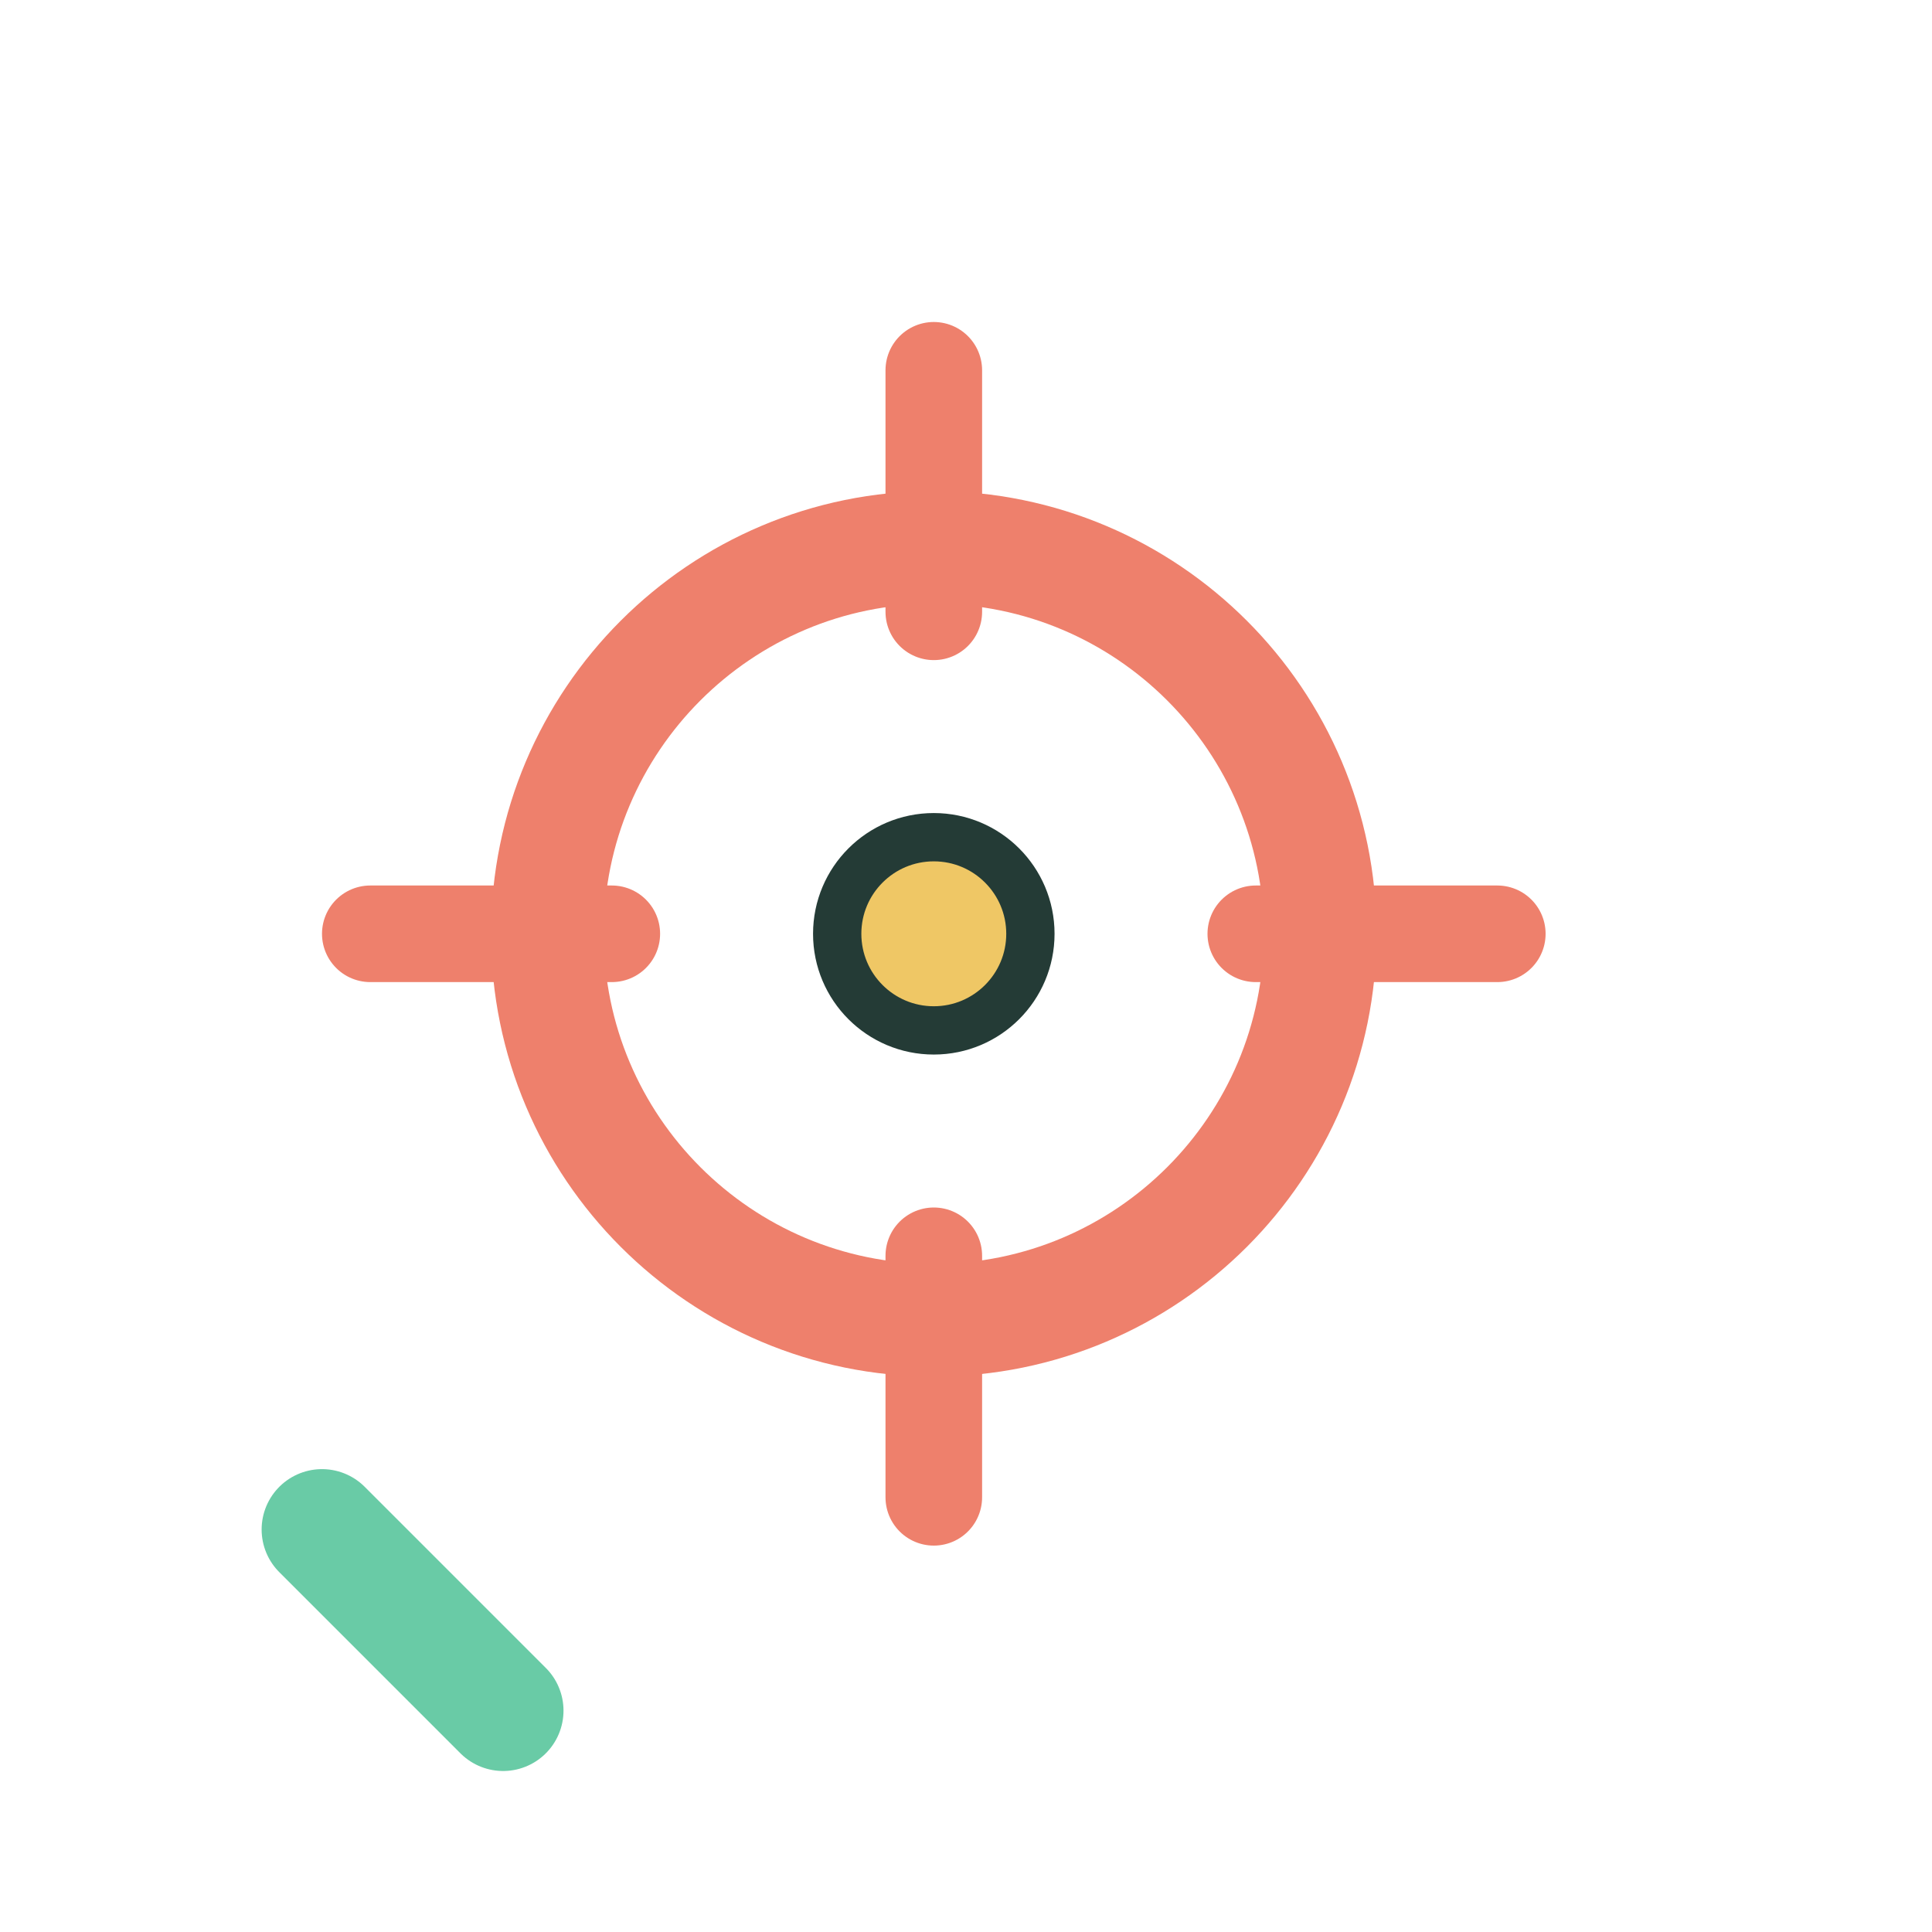
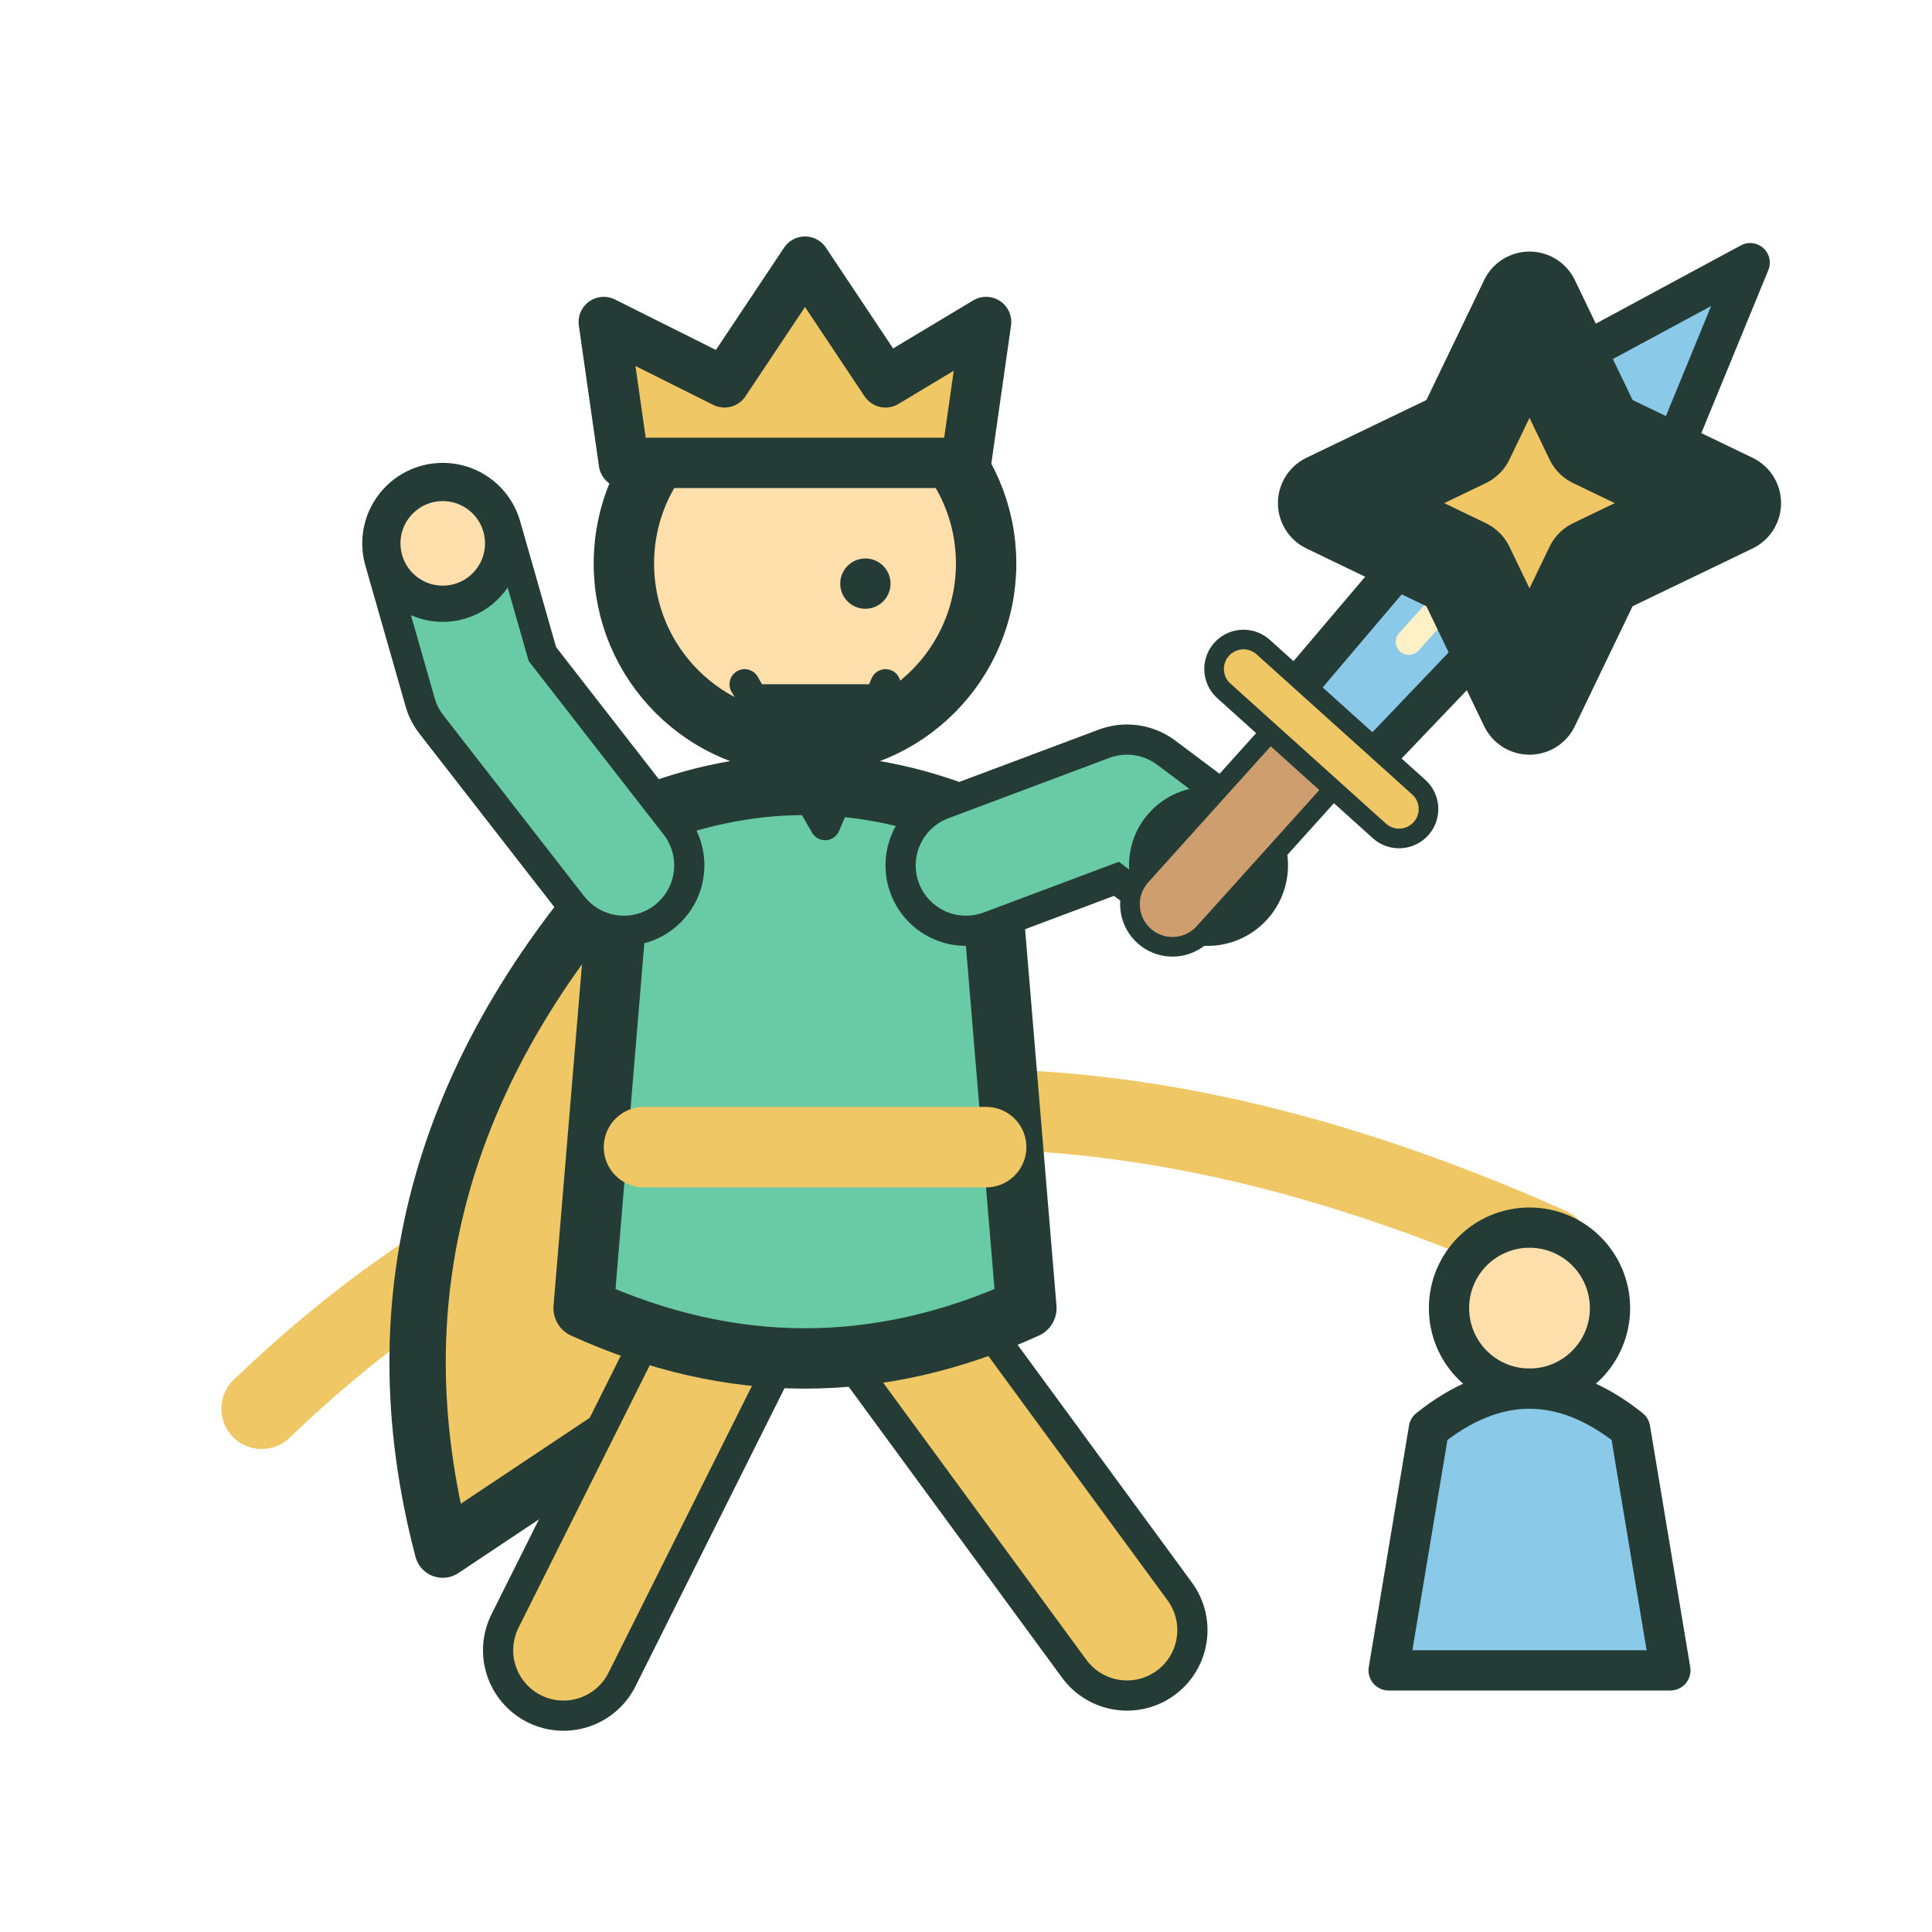
<svg xmlns="http://www.w3.org/2000/svg" width="256" height="256" viewBox="0 0 96 96">
-   <g transform="translate(8 8) scale(.8)">
-     <circle cx="48" cy="48" r="24" fill="none" stroke="#ee806c" stroke-width="7" />
-     <path d="M48 13 V28 M48 68 V83 M13 48 H28 M68 48 H83" fill="none" stroke="#ee806c" stroke-width="6" stroke-linecap="round" stroke-linejoin="round" />
-     <circle cx="48" cy="48" r="6" fill="#efc765" stroke="#243b36" stroke-width="3" />
+   <path d="M13 70 Q39 45 77 62" fill="none" stroke="#efc765" stroke-width="4" stroke-linecap="round" stroke-linejoin="round" />
+   <path d="M32 42 Q17 58 22 77 L37 67 Z" fill="#efc765" stroke="#243b36" stroke-width="2.8" stroke-linecap="round" stroke-linejoin="round" />
+   <path d="M36 66 L28 82" fill="none" stroke="#243b36" stroke-width="8" stroke-linecap="round" stroke-linejoin="round" />
+   <path d="M36 66 L28 82" fill="none" stroke="#efc765" stroke-width="5" stroke-linecap="round" stroke-linejoin="round" />
+   <path d="M45 66 L56 81" fill="none" stroke="#243b36" stroke-width="8" stroke-linecap="round" stroke-linejoin="round" />
+   <path d="M45 66 L56 81" fill="none" stroke="#efc765" stroke-width="5" stroke-linecap="round" stroke-linejoin="round" />
+   <path d="M31 41 Q40 37 49 41 L51 65 Q40 70 29 65 Z" fill="#69cba6" stroke="#243b36" stroke-width="3" stroke-linecap="round" stroke-linejoin="round" />
+   <path d="M32 57 H49" fill="none" stroke="#efc765" stroke-width="4" stroke-linecap="round" stroke-linejoin="round" />
+   <path d="M48 43 L56 40 L60 43" fill="none" stroke="#243b36" stroke-width="8" stroke-linecap="round" stroke-linejoin="round" />
+   <path d="M48 43 L56 40 L60 43" fill="none" stroke="#69cba6" stroke-width="5" stroke-linecap="round" stroke-linejoin="round" />
+   <path d="M31 43 L24 34 L22 27" fill="none" stroke="#243b36" stroke-width="8" stroke-linecap="round" stroke-linejoin="round" />
+   <path d="M31 43 L24 34 L22 27" fill="none" stroke="#69cba6" stroke-width="5" stroke-linecap="round" stroke-linejoin="round" />
+   <circle cx="40" cy="28" r="9" fill="#ffe0ad" stroke="#243b36" stroke-width="3" />
+   <circle cx="43" cy="29" r="1.25" fill="#243b36" stroke="#243b36" stroke-width="0" />
+   <path d="M31 23 L30 16 L36 19 L40 13 L44 19 L49 16 L48 23 Z" fill="#efc765" stroke="#243b36" stroke-width="2.5" stroke-linecap="round" stroke-linejoin="round" />
+   <path d="M37 34 L41 41 L44 34" fill="#243b36" stroke="#243b36" stroke-width="1.5" stroke-linecap="round" stroke-linejoin="round" />
+   <circle cx="60" cy="43" r="3" fill="#ffe0ad" stroke="#243b36" stroke-width="1.8" />
+   <circle cx="22" cy="27" r="3" fill="#ffe0ad" stroke="#243b36" stroke-width="1.8" />
+   <g transform="translate(60 43) rotate(42) scale(0.65)">
+     <path d="M0 4 L0 -13" fill="none" stroke="#243b36" stroke-width="8" stroke-linecap="round" stroke-linejoin="round" />
+     <path d="M0 4 L0 -13" fill="none" stroke="#cf9e6e" stroke-width="5" stroke-linecap="round" stroke-linejoin="round" />
+     <path d="M-4 -14 L-5 -48 L0 -62 L5 -48 L4 -14 Z" fill="#8ac9e7" stroke="#243b36" stroke-width="3" stroke-linecap="round" stroke-linejoin="round" />
+     <path d="M-8 -13 L8 -13" fill="none" stroke="#243b36" stroke-width="6" stroke-linecap="round" stroke-linejoin="round" />
+     <path d="M-8 -13 L8 -13" fill="none" stroke="#efc765" stroke-width="3" stroke-linecap="round" stroke-linejoin="round" />
+     <path d="M0 -23 V-43" fill="none" stroke="#fff0c6" stroke-width="2" stroke-linecap="round" stroke-linejoin="round" />
  </g>
-   <path d="M16 76 L25 85" fill="none" stroke="#69cba6" stroke-width="6" stroke-linecap="round" stroke-linejoin="round" />
+   <circle cx="76" cy="65" r="4" fill="#ffe0ad" stroke="#243b36" stroke-width="2" />
+   <path d="M71 71 Q76 67 81 71 L83 83 H69 Z" fill="#8ac9e7" stroke="#243b36" stroke-width="2" stroke-linecap="round" stroke-linejoin="round" />
+   <path d="M76.00,15.00 L79.25,21.75 L86.00,25.00 L79.25,28.25 L76.00,35.00 L72.75,28.25 L66.00,25.00 L72.75,21.75 Z" fill="#efc765" stroke="#243b36" stroke-width="5" stroke-linecap="round" stroke-linejoin="round" />
</svg>
